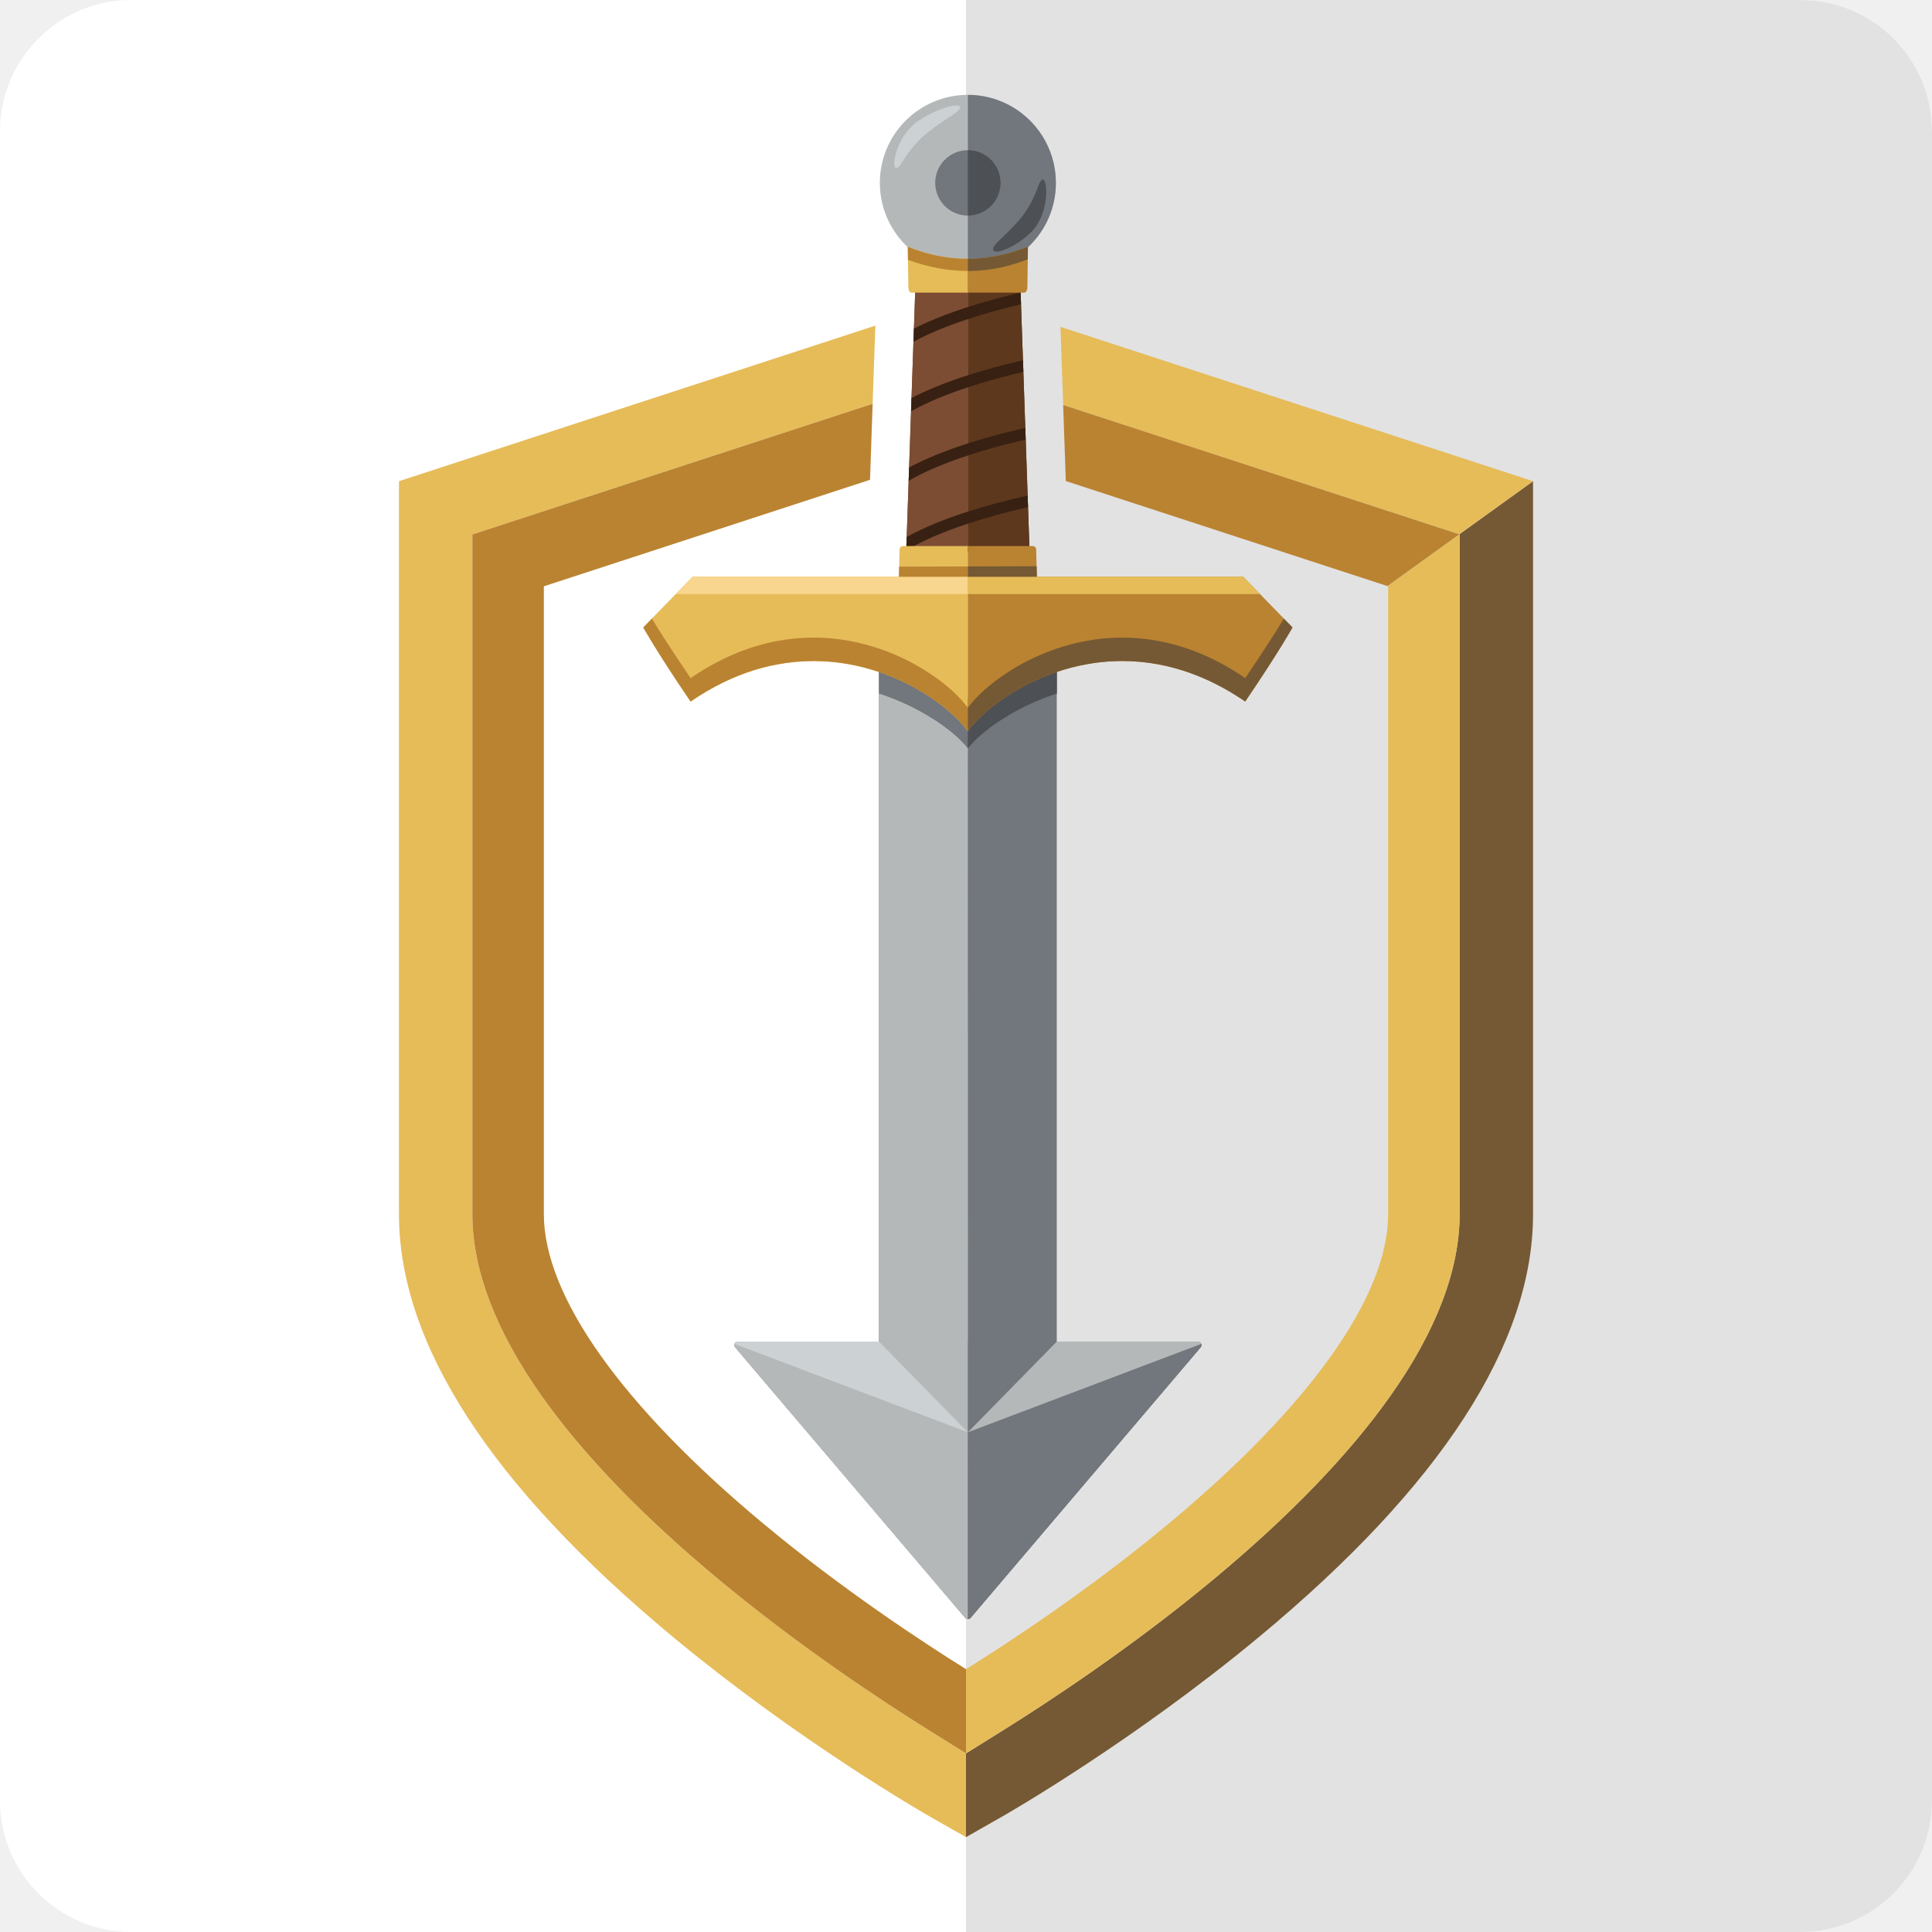
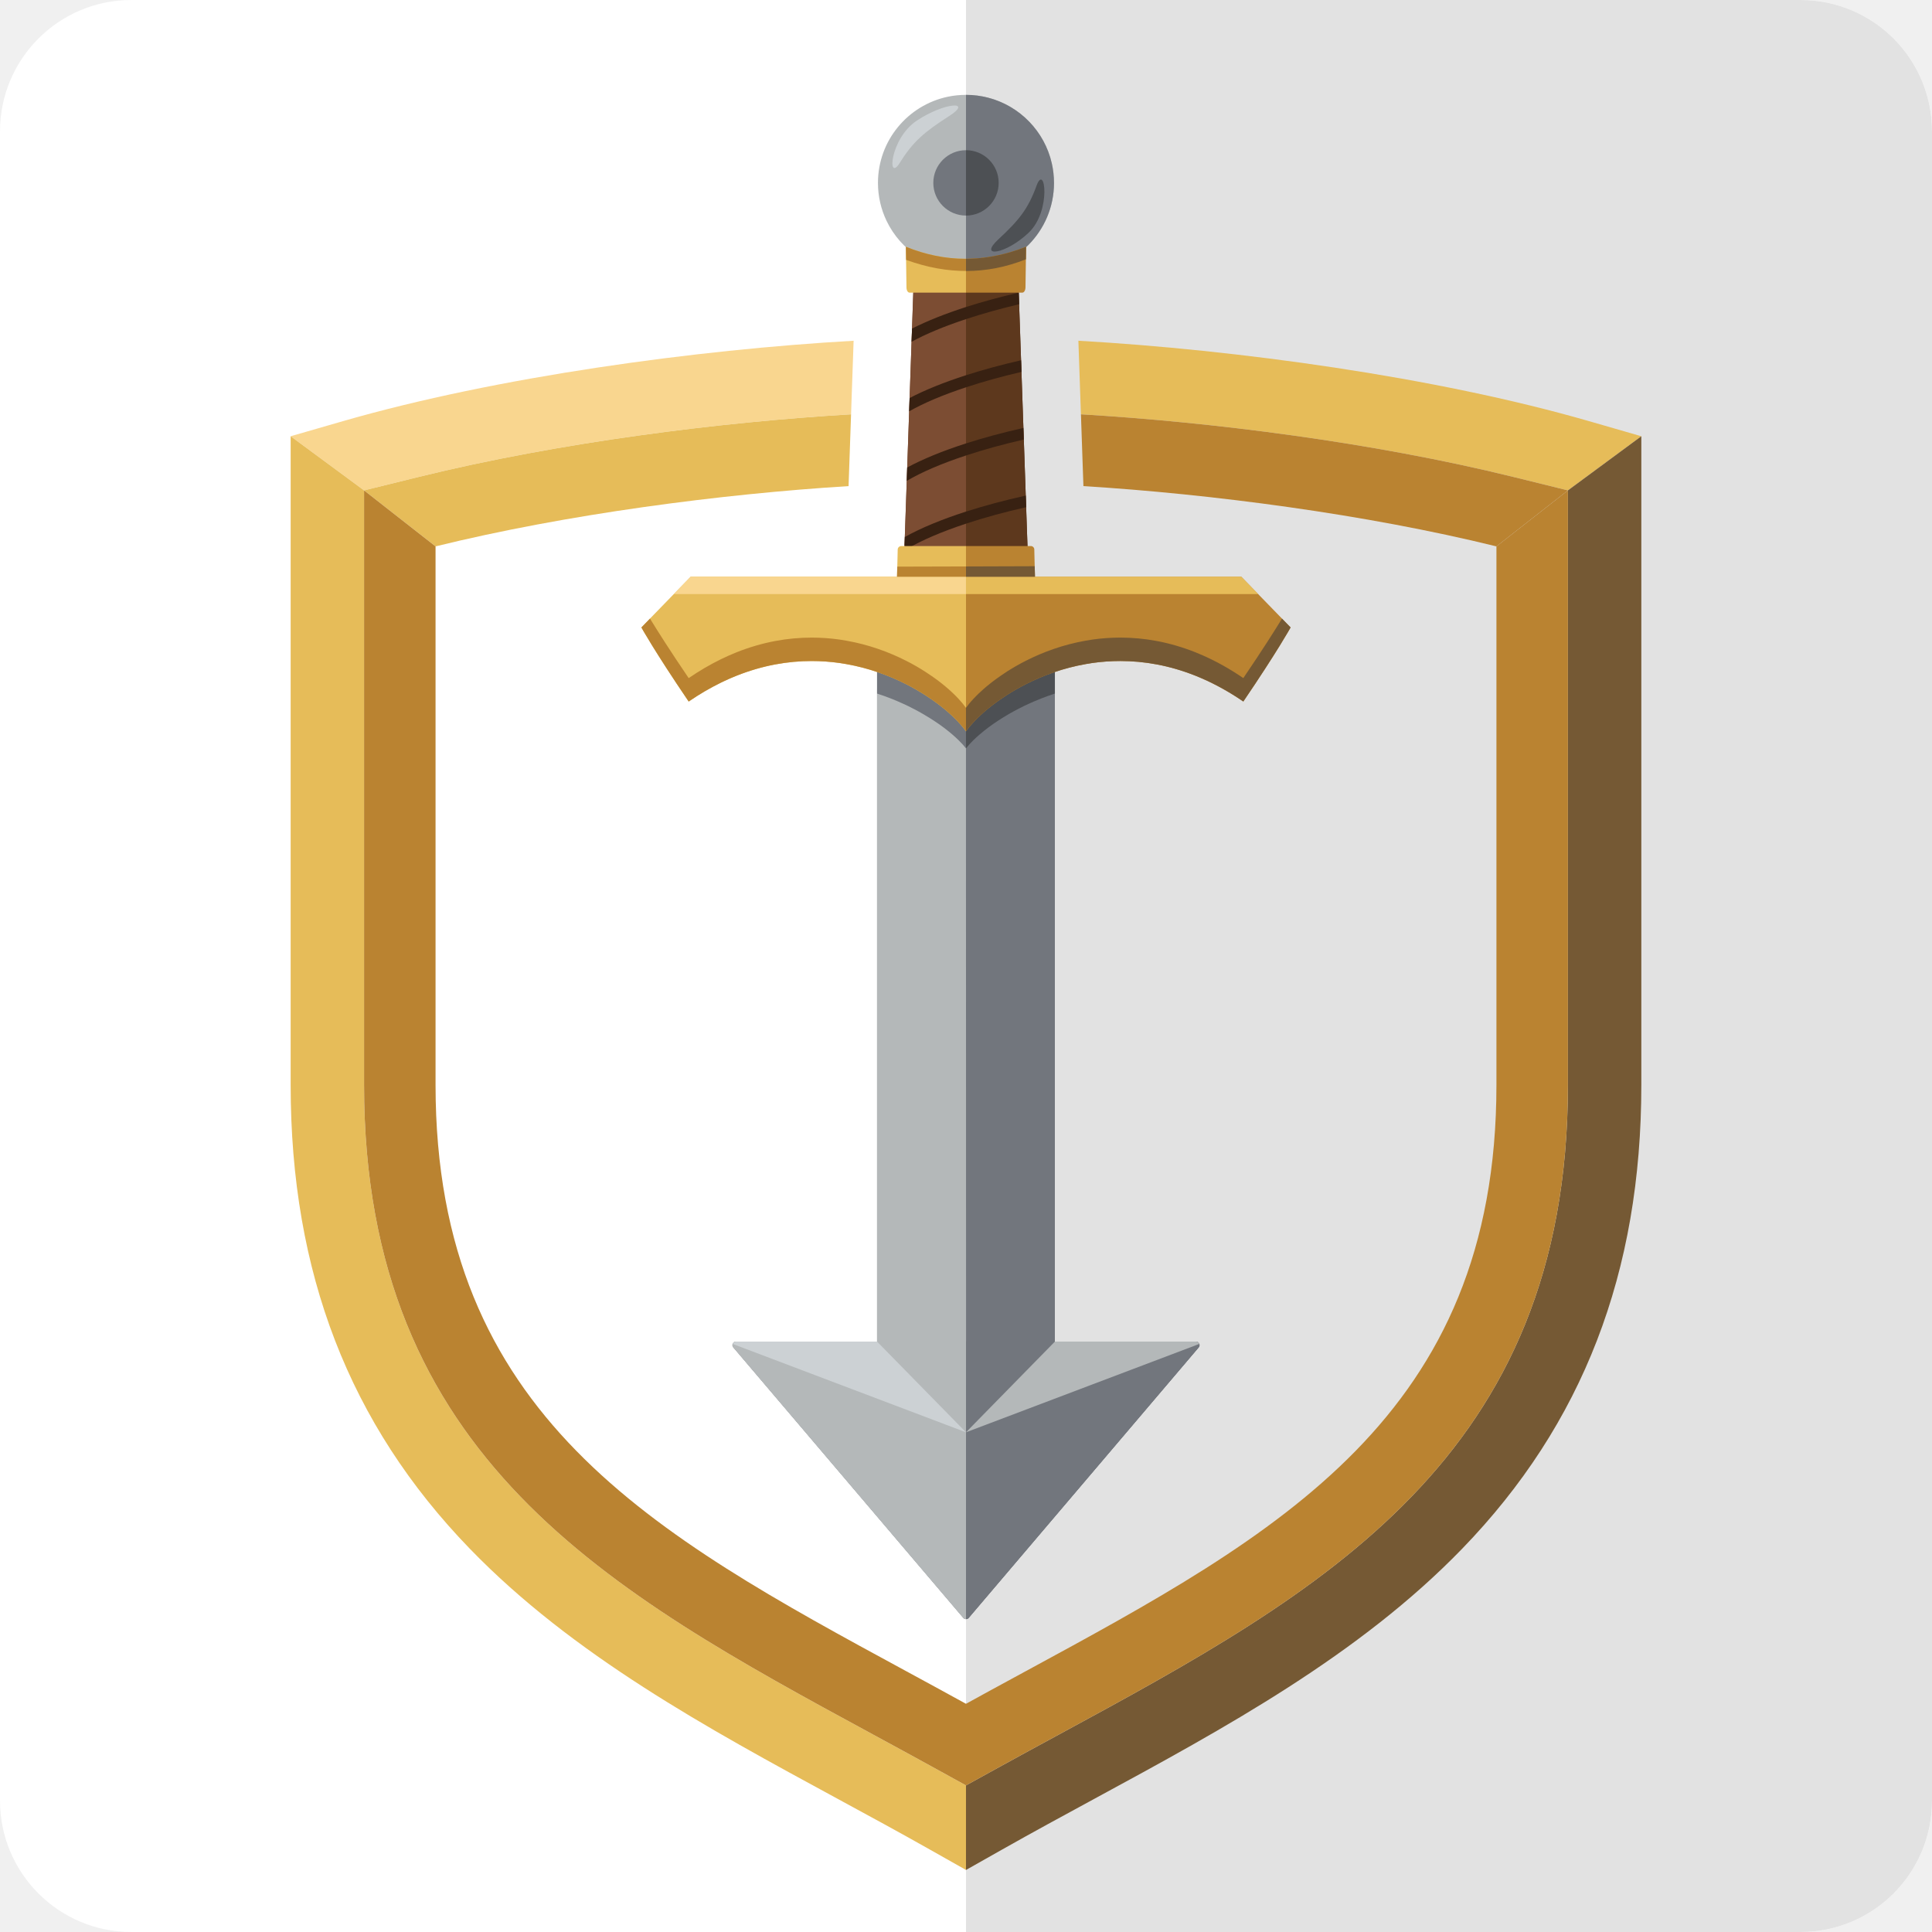
<svg xmlns="http://www.w3.org/2000/svg" id="Ebene_2" data-name="Ebene 2" viewBox="0 0 1000 1000">
  <defs>
    <style>
      .cls-1 {
        fill: #382112;
      }

      .cls-2 {
        fill: #b4b8b9;
      }

      .cls-3 {
        fill: #f9d68f;
      }

      .cls-4 {
        fill: #fff;
      }

      .cls-5 {
        fill: #e2e2e2;
      }

      .cls-6 {
        fill: #7c4d33;
      }

      .cls-7 {
        fill: #4d5054;
      }

      .cls-8 {
        fill: #72767d;
      }

      .cls-9 {
        fill: #ccd1d4;
      }

      .cls-10 {
        fill: #e6bc59;
      }

      .cls-11 {
        fill: #ba8331;
      }

      .cls-12 {
        fill: #5d381d;
      }

      .cls-13 {
        fill: #755934;
      }
    </style>
  </defs>
  <g id="hintergrund">
    <rect id="background" class="cls-4" width="1000" height="1000" rx="68" ry="68" />
    <path class="cls-5" d="M932,0h-432v1000h432c37.56,0,68-30.44,68-68V68c0-37.56-30.44-68-68-68Z" />
  </g>
-   <g id="v2">
+   <g id="v3">
    <g>
      <g>
-         <path class="cls-10" d="M480.43,895.35c-22.24-13.86-65.96-42.46-108.92-78.21-38.95-32.42-69.51-64.1-90.84-94.17-24-33.83-36.17-65.64-36.17-94.52v-351.83l25.52-8.33,181.66-59.31,1.4-40.44-246.58,80.52v379.39c0,67.08,47.62,140.63,141.55,218.6,65.78,54.6,130.67,91.74,133.4,93.29l18.55,10.56v-43.34l-19.57-12.21Z" />
-         <path class="cls-11" d="M395.18,788.7c-73.31-61.02-113.68-117.93-113.68-160.25v-324.98l168.82-55.13,1.36-39.36-181.66,59.31-25.52,8.33v351.83c0,28.88,12.17,60.69,36.17,94.52,21.33,30.07,51.89,61.75,90.84,94.17,42.96,35.75,86.68,64.35,108.92,78.21l19.57,12.21v-43.61c-23.02-14.35-64.2-41.44-104.82-75.25Z" />
+         <path class="cls-8" d="M620.44,697.4l-119.06,140.02c-.72.84-2.04.84-2.76,0l-119.06-140.02c-1.01-1.17-.17-2.98,1.37-2.98h73.04v-358.04c18.8,6.83,34.86,0,39.49,5.93l6.53,19.25,9.32-4.34c4.64-5.93,17.9-14.02,36.69-20.84v358.04h73.04c1.55,0,2.39,1.81,1.38,2.98Z" />
+         <polygon class="cls-2" points="499.99 361.56 499.27 359.43 499.99 359.78 499.99 361.56" />
+         <path class="cls-2" d="M500.08,838.04c-.53.02-1.08-.19-1.46-.63l-119.06-140.02c-1.01-1.17-.17-2.98,1.37-2.98h73.04v-337.79c4.76,1.55,9.25,3.31,13.44,5.24.93.43,1.86.86,2.77,1.3.8.4,1.61.8,2.4,1.22.08.04.18.08.26.13h.01c.86.45,1.73.9,2.57,1.37h.01c.84.46,1.67.92,2.47,1.4,1.21.7,2.39,1.42,3.53,2.13.76.47,1.49.96,2.21,1.43.72.47,1.43.96,2.12,1.43.34.25.67.49,1.02.72.66.47,1.31.96,1.94,1.43.63.47,1.24.95,1.83,1.42.44.35.86.7,1.29,1.05.41.34.83.69,1.23,1.04.53.46,1.05.91,1.54,1.37.5.45.97.89,1.42,1.34,1.57,1.54,2.9,2.99,3.95,4.34l.08,453.05Z" />
+         <path class="cls-8" d="M620.44,697.4l-119.06,140.02c-.37.43-.88.64-1.38.63l.05-143.63h119.01c1.55,0,2.39,1.81,1.38,2.98Z" />
+         <path class="cls-2" d="M379.24,695.62c-.21.57-.15,1.24.32,1.78l119.06,140.02c.37.41.85.63,1.37.63v-96.69l-120.75-45.73Z" />
+         <path class="cls-9" d="M380.93,694.42c-1.01,0-1.7.78-1.79,1.64.02-.15.05-.3.1-.44l120.75,45.73-46.02-46.94h-73.04Z" />
+         <path class="cls-8" d="M620.76,695.61c.21.57.14,1.26-.32,1.79l-119.07,140.01c-.37.41-.85.63-1.37.63v-96.69s120.77-45.74,120.77-45.74Z" />
+         <path class="cls-2" d="M619.05,694.42c1.01,0,1.73.74,1.82,1.6-.02-.15-.05-.27-.1-.41l-120.77,45.74,46.01-46.94h73.04Z" />
+       </g>
+       <path class="cls-8" d="M546.01,338.74v20.25c-4.76,1.55-9.24,3.33-13.43,5.24-.93.43-1.86.86-2.77,1.3-.82.4-1.62.8-2.41,1.22h-.01c-.08.04-.17.08-.25.13-.88.45-1.74.91-2.58,1.37-.69.38-1.37.76-2.04,1.14-.3.18-.59.35-.89.52-1.05.62-2.08,1.24-3.08,1.87-.76.47-1.5.95-2.22,1.43-.72.47-1.43.96-2.12,1.43-.34.24-.67.49-1.01.72-.67.47-1.33.96-1.95,1.43-.63.47-1.24.95-1.83,1.42-.88.7-1.72,1.4-2.52,2.09-.53.46-1.04.91-1.54,1.37-.5.45-.97.9-1.42,1.34-1.57,1.54-2.9,2.99-3.95,4.34-1.05-1.35-2.38-2.8-3.95-4.34-.45-.45-.92-.89-1.42-1.34-.49-.46-1.01-.91-1.54-1.37-.4-.35-.82-.7-1.23-1.04-.43-.35-.85-.7-1.29-1.05-.59-.47-1.21-.95-1.83-1.42-.63-.47-1.28-.96-1.94-1.43-.34-.24-.67-.47-1.02-.72-.69-.47-1.4-.96-2.12-1.43-.72-.47-1.46-.96-2.21-1.43-1.14-.71-2.32-1.43-3.53-2.13-.8-.47-1.63-.93-2.47-1.4h-.01c-.84-.47-1.7-.92-2.57-1.37h-.01c-.08-.05-.18-.09-.26-.13-.79-.41-1.6-.82-2.4-1.22-.91-.44-1.83-.88-2.77-1.3-4.19-1.93-8.69-3.69-13.44-5.24v-20.25c18.8,6.83,34.86,0,39.49,5.93l6.53,19.25,9.32-4.34c4.64-5.93,17.9-14.02,36.69-20.84Z" />
+       <path class="cls-7" d="M546.01,338.74v20.25c-4.76,1.55-9.24,3.33-13.43,5.24-.93.43-1.86.86-2.77,1.3-.82.4-1.62.8-2.41,1.22h-.01c-.08.04-.17.08-.25.13-.88.45-1.74.91-2.58,1.37-.69.38-1.37.76-2.04,1.14-.3.18-.59.35-.89.52-1.05.62-2.08,1.24-3.08,1.87-.76.47-1.5.95-2.22,1.43-.72.47-1.43.96-2.12,1.43-.34.24-.67.49-1.01.72-.67.47-1.33.96-1.95,1.43-.63.47-1.24.95-1.83,1.42-.88.7-1.72,1.4-2.52,2.09-.53.46-1.04.91-1.54,1.37-.5.45-.97.9-1.42,1.34-1.57,1.54-2.9,2.99-3.95,4.34v-23.44l9.32-4.34c4.64-5.93,17.9-14.02,36.69-20.84Z" />
+       <g>
+         <path class="cls-10" d="M505.12,372.51c-.47.47-.92.95-1.35,1.41-1.49,1.61-2.76,3.15-3.76,4.57v-79.98h-142.52l-25.51,26.25s6.78,12.29,24.48,38.34c1.4-.96,2.79-1.88,4.18-2.76,1.39-.87,2.77-1.72,4.16-2.54,1.39-.81,2.77-1.59,4.15-2.32,1.38-.74,2.76-1.44,4.12-2.11,1.37-.67,2.73-1.31,4.1-1.91,1.37-.6,2.72-1.18,4.08-1.71,13.53-5.39,26.61-7.6,38.84-7.6,4.97,0,9.82.36,14.48,1.02,1.17.18,2.33.36,3.48.56,11.48,2.02,21.88,5.81,30.84,10.35.89.45,1.77.91,2.64,1.38.77.42,1.54.85,2.29,1.29.08.04.17.09.25.14h.01c.82.48,1.65.95,2.45,1.45h.01c.8.49,1.59.98,2.36,1.47,1.15.74,2.28,1.5,3.37,2.25.72.5,1.42,1.01,2.11,1.51.69.5,1.37,1.01,2.02,1.51.33.26.64.51.97.76.63.5,1.25,1.01,1.85,1.51.6.5,1.19,1,1.75,1.5.42.37.82.74,1.23,1.11.4.36.79.72,1.17,1.1.51.49,1.01.96,1.47,1.45.47.48.93.94,1.36,1.41,1.5,1.63,2.77,3.16,3.77,4.59,1.01-1.42,2.27-2.96,3.77-4.59.43-.46.88-.94,1.36-1.41.27-.28.56-.56.84-.83-.28.28-.57.56-.85.84Z" />
+         <path class="cls-11" d="M668.02,324.76s-6.78,12.29-24.48,38.34c-7.17-4.91-14.29-8.84-21.29-11.89-1.17-.52-2.33-1.01-3.5-1.47-13.54-5.38-26.6-7.6-38.84-7.6-4.98,0-9.82.36-14.5,1.02-1.16.18-2.33.37-3.47.57-11.48,2.02-21.89,5.81-30.85,10.35-.89.45-1.77.91-2.64,1.37-.78.43-1.55.85-2.31,1.29h-.01c-.07.04-.15.08-.24.13-.83.47-1.66.97-2.46,1.46-.65.4-1.31.79-1.94,1.2-.28.19-.57.38-.85.56-1.01.65-1.99,1.31-2.93,1.98-.72.5-1.43.99-2.12,1.5-.7.51-1.37,1.02-2.02,1.51-.33.25-.65.52-.97.77-.64.5-1.25,1.01-1.86,1.5-.6.51-1.18,1.01-1.75,1.5-.84.75-1.63,1.48-2.4,2.21-.51.49-.99.97-1.48,1.46-.47.47-.92.95-1.35,1.41-1.49,1.61-2.76,3.15-3.76,4.57v-79.98s142.49,0,142.49,0l25.52,26.25Z" />
+         <path class="cls-11" d="M499.99,366.39s0-.01.01-.01v12.12s-.01.01-.01.02c-1.01-1.43-2.27-2.97-3.77-4.59-.43-.47-.88-.93-1.35-1.41-.47-.49-.97-.97-1.48-1.46-.38-.37-.77-.73-1.17-1.1-.4-.37-.82-.73-1.23-1.11-.57-.5-1.15-.99-1.75-1.5-.59-.5-1.22-1.01-1.85-1.5-.33-.25-.65-.51-.98-.77-.65-.5-1.33-1.01-2.01-1.51-.7-.5-1.4-1.01-2.12-1.5-1.09-.76-2.21-1.51-3.37-2.26-.76-.5-1.55-.98-2.35-1.47h-.01c-.8-.5-1.62-.98-2.45-1.46h-.01c-.08-.05-.17-.09-.25-.13-.76-.44-1.53-.86-2.3-1.29-.86-.46-1.75-.92-2.64-1.37-8.96-4.54-19.37-8.33-30.85-10.35-1.15-.2-2.31-.39-3.48-.57-4.66-.66-9.51-1.02-14.48-1.02-12.24,0-25.3,2.21-38.84,7.6-1.36.53-2.71,1.11-4.08,1.72-1.36.59-2.73,1.23-4.09,1.91-1.37.67-2.75,1.38-4.13,2.12-1.37.73-2.76,1.51-4.14,2.32-1.4.82-2.77,1.67-4.17,2.54-1.38.89-2.78,1.8-4.18,2.76-17.7-26.04-24.48-38.34-24.48-38.34l4.46-4.59c3.81,6.24,10.25,16.42,20.02,30.8,1.4-.96,2.79-1.87,4.18-2.76,1.4-.88,2.77-1.73,4.17-2.54,1.38-.8,2.77-1.59,4.14-2.32,1.38-.73,2.76-1.43,4.13-2.12,1.36-.67,2.73-1.3,4.09-1.91,1.37-.6,2.72-1.17,4.08-1.72,13.54-5.38,26.6-7.6,38.84-7.6,4.97,0,9.82.36,14.48,1.02,1.17.18,2.33.37,3.48.57,11.48,2.02,21.89,5.81,30.85,10.35.89.45,1.77.91,2.64,1.37.77.43,1.54.85,2.3,1.29.08.04.17.08.25.13h.01c.83.47,1.64.96,2.45,1.46h.01c.8.49,1.6.97,2.35,1.48,1.16.73,2.28,1.49,3.37,2.25.72.5,1.42,1.01,2.12,1.5.69.51,1.36,1.02,2.01,1.51.33.26.65.52.98.77.63.5,1.25,1.01,1.85,1.51.6.5,1.18.99,1.75,1.49.41.38.83.75,1.23,1.11.4.37.79.73,1.17,1.1.51.49,1.01.97,1.48,1.46.47.47.92.93,1.35,1.41,1.5,1.63,2.77,3.16,3.77,4.59Z" />
+         <path class="cls-13" d="M668.02,324.76s-6.78,12.29-24.48,38.34c-7.17-4.91-14.29-8.84-21.29-11.89-1.17-.52-2.33-1.01-3.5-1.47-13.54-5.38-26.6-7.6-38.84-7.6-4.98,0-9.82.36-14.5,1.02-1.16.18-2.33.37-3.47.57-11.48,2.02-21.89,5.81-30.85,10.35-.89.45-1.77.91-2.64,1.37-.78.43-1.55.85-2.31,1.29h-.01c-.07.04-.15.08-.24.13-.83.47-1.66.97-2.46,1.46-.65.4-1.31.79-1.94,1.2-.28.19-.57.38-.85.56-1.01.65-1.99,1.31-2.93,1.98-.72.5-1.43.99-2.12,1.5-.7.51-1.37,1.02-2.02,1.51-.33.25-.65.52-.97.77-.64.5-1.25,1.01-1.86,1.5-.6.51-1.18,1.01-1.75,1.5-.84.75-1.63,1.48-2.4,2.21-.51.49-.99.97-1.48,1.46-.47.47-.92.95-1.35,1.41-.38.4-.73.8-1.08,1.2-1.03,1.17-1.93,2.31-2.69,3.37v-12.13c.51-.72,1.09-1.48,1.74-2.26.3-.37.62-.73.95-1.1.07-.09.15-.19.25-.28.26-.31.54-.62.83-.92.43-.46.88-.93,1.35-1.41.49-.49.97-.97,1.48-1.46.77-.73,1.56-1.47,2.4-2.21.57-.5,1.15-.99,1.75-1.5.6-.5,1.22-1.01,1.86-1.5.32-.25.64-.52.97-.77.65-.5,1.33-1.01,2.02-1.51.69-.51,1.4-1.01,2.12-1.5.95-.66,1.93-1.33,2.93-1.98.28-.18.57-.37.85-.56.63-.4,1.29-.79,1.94-1.2.8-.49,1.63-.98,2.46-1.46.08-.05.17-.09.24-.13h.01c.76-.44,1.53-.86,2.31-1.29.86-.46,1.75-.92,2.64-1.37,8.96-4.54,19.37-8.33,30.85-10.35,1.14-.2,2.31-.39,3.47-.57,4.67-.66,9.51-1.02,14.5-1.02,12.24,0,25.3,2.21,38.84,7.6,1.17.46,2.33.95,3.5,1.47,6.99,3.05,14.12,6.98,21.29,11.89,9.76-14.37,16.21-24.55,20.02-30.79l4.46,4.58Z" />
+         <polygon class="cls-3" points="499.99 298.51 499.99 307.5 348.75 307.5 357.49 298.51 499.99 298.51" />
+         <polygon class="cls-10" points="651.24 307.5 499.99 307.5 499.99 298.51 642.5 298.51 651.24 307.5" />
      </g>
      <g>
-         <path class="cls-13" d="M755.32,276.56l.18.06v351.83c0,28.88-12.17,60.69-36.17,94.52-21.33,30.07-51.89,61.75-90.84,94.17-42.96,35.75-86.68,64.35-108.92,78.21l-19.57,12.21v43.34l18.55-10.56c2.73-1.55,67.62-38.69,133.4-93.29,93.93-77.97,141.55-151.52,141.55-218.6V249.06l-38.18,27.5Z" />
-         <path class="cls-10" d="M755.32,276.56l-37.2,26.79.38.12v324.98c0,42.32-40.37,99.23-113.68,160.25-40.62,33.81-81.8,60.91-104.82,75.25v43.61l19.57-12.21c22.24-13.86,65.96-42.46,108.92-78.21,38.95-32.42,69.51-64.1,90.84-94.17,24-33.83,36.17-65.64,36.17-94.52v-351.83l-.18-.06Z" />
+         <polygon class="cls-12" points="500 286.09 531.95 286.09 526.9 140.28 526.8 140.28 500 140.28 500 286.09" />
+         <polygon class="cls-6" points="473.19 140.28 473.09 140.28 468.05 286.09 500 286.09 500 140.28 473.19 140.28" />
+         <polygon class="cls-12" points="531.94 286.09 499.99 286.09 499.99 140.27 526.9 140.27 527.02 143.61 527.29 151.45 527.49 157.48 528.5 186.47 528.71 192.49 529.71 221.49 529.92 227.5 530.93 256.52 531.13 262.53 531.94 286.09" />
+         <polygon class="cls-6" points="499.99 140.27 499.99 286.09 468.05 286.09 468.18 282.24 468.33 277.96 469.34 248.88 469.57 241.97 470.58 212.9 470.81 206.01 471.83 176.91 472.07 170.07 472.98 143.61 473.1 140.27 499.99 140.27" />
+         <path class="cls-1" d="M468.18,282.24l1.17,1.96c7.62-4.53,18.19-9.04,30.65-13.15,9.43-3.12,19.95-6.01,31.13-8.53l-.2-6.01c-11.13,2.47-21.55,5.28-30.93,8.29-12.63,4.06-23.41,8.52-31.66,13.15l-.15,4.28Z" />
+         <path class="cls-1" d="M528.71,192.49c-10.28,2.39-19.97,5.09-28.72,7.98-11.81,3.89-21.9,8.14-29.42,12.44l.24-6.89c7.89-4.14,17.78-8.13,29.18-11.8,8.7-2.8,18.28-5.41,28.51-7.75l.21,6.02Z" />
+         <path class="cls-1" d="M529.92,227.5c-10.72,2.46-20.84,5.25-29.93,8.26-12.46,4.11-23.03,8.61-30.65,13.15v-.02s.22-6.91.22-6.91c8.08-4.38,18.42-8.6,30.42-12.47,9.04-2.9,19.03-5.6,29.71-8.01l.21,6.01Z" />
+         <path class="cls-1" d="M527.49,157.48c-9.82,2.32-19.1,4.92-27.5,7.7-11.16,3.68-20.79,7.67-28.16,11.73l.24-6.84c7.68-3.9,17.12-7.68,27.93-11.16,8.35-2.69,17.52-5.18,27.3-7.45l.2,6.02Z" />
      </g>
      <g>
-         <path class="cls-10" d="M548.89,169.18l1.4,40.44,179.69,58.67,25.34,8.27,38.18-27.5-244.61-79.88Z" />
-         <path class="cls-11" d="M729.98,268.29l-179.69-58.67,1.37,39.37,166.46,54.36,37.2-26.79-25.34-8.27Z" />
+         <path class="cls-10" d="M466.5,282.63h33.5v15.88h-35.7l.27-10.64.08-3.43c.02-.95.75-1.72,1.67-1.8.06-.01.12-.01.18-.01Z" />
+         <path class="cls-11" d="M535.43,287.87l-.08-3.49c-.02-.97-.82-1.75-1.79-1.75h-33.57v15.88h35.71l-.27-10.64Z" />
+         <polygon class="cls-11" points="499.99 293.19 499.99 298.51 464.29 298.51 464.42 293.29 499.99 293.19" />
+         <polygon class="cls-13" points="535.71 298.51 499.99 298.51 499.99 293.19 535.56 293.07 535.71 298.51" />
+       </g>
+       <g>
+         <path class="cls-2" d="M545.55,94.66c0,25.16-20.39,45.56-45.56,45.56-18.13,0-33.78-10.59-41.12-25.93-2.84-5.94-4.44-12.6-4.44-19.63,0-21.93,15.5-40.24,36.14-44.59,3.04-.64,6.19-.97,9.42-.97,3.95,0,7.8.51,11.45,1.46,16.42,4.25,29.24,17.43,32.98,34.04.73,3.23,1.12,6.6,1.12,10.06Z" />
+         <path class="cls-8" d="M545.55,94.66c0,25.16-20.39,45.56-45.56,45.56V49.1c3.95,0,7.8.51,11.45,1.46,16.42,4.25,29.24,17.43,32.98,34.04.73,3.23,1.12,6.6,1.12,10.06Z" />
+         <circle class="cls-8" cx="500" cy="94.66" r="16.92" />
+         <path class="cls-7" d="M516.91,94.66c0,9.35-7.57,16.92-16.92,16.92v-33.84c9.35,0,16.92,7.57,16.92,16.92Z" />
+         <path class="cls-9" d="M465.83,84.14c-6.75,10.88-5.4-12.37,8.79-21.76,14.19-9.4,29.31-10.42,16.59-2.26-12.71,8.16-18.63,13.14-25.38,24.02Z" />
+         <path class="cls-7" d="M536.5,96.14c4.38-12.05,7.83,12.93-4.01,24.25-11.84,11.32-26.41,13.37-15.75,3.5,10.66-9.88,15.39-15.7,19.76-27.74Z" />
+       </g>
+       <g>
+         <path class="cls-11" d="M531.1,127.73l-.31,21.02c-.01,1.5-.73,2.71-1.6,2.71h-29.2v-17.49c.57-.01,1.12-.01,1.69-.02,9.86-.19,19.65-2.26,29.37-6.19.01-.01.04-.01.05-.02Z" />
+         <path class="cls-10" d="M499.99,151.45v-17.49c.07,0,.14,0,.21,0-10.37,0-20.81-2.07-31.32-6.23l.31,21.11c.02,1.45.71,2.62,1.55,2.62h58.44s0,0,0,0h-29.2Z" />
+         <path class="cls-11" d="M530.96,134.22l.09-6.5c-20.92,8.27-41.64,8.36-62.16,0l.1,6.79c21.46,7.82,42.1,7.63,61.97-.29Z" />
+         <path class="cls-13" d="M531.06,127.73v.02l-.09,6.47c-10.13,4.03-20.45,6.06-30.97,6.05v-6.31c.57-.01,1.12-.01,1.69-.02,9.74-.25,19.52-2.33,29.37-6.21Z" />
      </g>
    </g>
    <g>
-       <path class="cls-8" d="M621.42,697.4l-119.06,140.02c-.72.84-2.04.84-2.76,0l-119.06-140.02c-1.01-1.17-.17-2.98,1.37-2.98h73.04v-358.04c18.8,6.83,34.86,0,39.49,5.93l6.53,19.25,9.32-4.34c4.64-5.93,17.9-14.02,36.69-20.84v358.04h73.04c1.55,0,2.39,1.81,1.38,2.98Z" />
-       <polygon class="cls-2" points="500.97 361.56 500.25 359.43 500.97 359.78 500.97 361.56" />
-       <path class="cls-2" d="M501.06,838.04c-.53.02-1.08-.19-1.46-.63l-119.06-140.02c-1.01-1.17-.17-2.98,1.37-2.98h73.04v-337.79c4.76,1.55,9.25,3.31,13.44,5.24.93.43,1.86.86,2.77,1.3.8.4,1.61.8,2.4,1.22.08.04.18.08.26.13h.01c.86.45,1.73.9,2.57,1.37h.01c.84.46,1.67.92,2.47,1.4,1.21.7,2.39,1.42,3.53,2.13.76.47,1.49.96,2.21,1.43.72.47,1.43.96,2.12,1.43.34.25.67.49,1.02.72.66.47,1.31.96,1.94,1.43.63.47,1.24.95,1.83,1.42.44.35.86.7,1.29,1.05.41.34.83.69,1.23,1.04.53.46,1.05.91,1.54,1.37.5.45.97.89,1.42,1.34,1.57,1.54,2.9,2.99,3.95,4.34l.08,453.05Z" />
-       <path class="cls-8" d="M621.42,697.4l-119.06,140.02c-.37.43-.88.64-1.38.63l.05-143.63h119.01c1.55,0,2.39,1.81,1.38,2.98Z" />
-       <path class="cls-2" d="M380.22,695.62c-.21.57-.15,1.24.32,1.78l119.06,140.02c.37.41.85.63,1.37.63v-96.69l-120.75-45.73Z" />
-       <path class="cls-9" d="M381.91,694.42c-1.01,0-1.7.78-1.79,1.64.02-.15.05-.3.1-.44l120.75,45.73-46.02-46.94h-73.04Z" />
-       <path class="cls-8" d="M621.74,695.61c.21.57.14,1.26-.32,1.79l-119.07,140.01c-.37.41-.85.63-1.37.63v-96.69s120.77-45.74,120.77-45.74Z" />
-       <path class="cls-2" d="M620.02,694.42c1.01,0,1.73.74,1.82,1.6-.02-.15-.05-.27-.1-.41l-120.77,45.74,46.01-46.94h73.04Z" />
-     </g>
-     <path class="cls-8" d="M546.99,338.74v20.25c-4.76,1.55-9.24,3.33-13.43,5.24-.93.43-1.86.86-2.77,1.3-.82.4-1.62.8-2.41,1.22h-.01c-.08.04-.17.08-.25.13-.88.45-1.74.91-2.58,1.37-.69.38-1.37.76-2.04,1.14-.3.18-.59.35-.89.52-1.05.62-2.08,1.24-3.08,1.87-.76.47-1.5.95-2.22,1.43-.72.47-1.43.96-2.12,1.43-.34.24-.67.49-1.01.72-.67.47-1.33.96-1.95,1.43-.63.47-1.24.95-1.83,1.42-.88.7-1.72,1.4-2.52,2.09-.53.46-1.04.91-1.54,1.37-.5.45-.97.9-1.42,1.34-1.57,1.54-2.9,2.99-3.95,4.34-1.05-1.35-2.38-2.8-3.95-4.34-.45-.45-.92-.89-1.42-1.34-.49-.46-1.01-.91-1.54-1.37-.4-.35-.82-.7-1.23-1.04-.43-.35-.85-.7-1.29-1.05-.59-.47-1.21-.95-1.83-1.42-.63-.47-1.28-.96-1.94-1.43-.34-.24-.67-.47-1.02-.72-.69-.47-1.4-.96-2.12-1.43-.72-.47-1.46-.96-2.21-1.43-1.14-.71-2.32-1.43-3.53-2.13-.8-.47-1.63-.93-2.47-1.4h-.01c-.84-.47-1.7-.92-2.57-1.37h-.01c-.08-.05-.18-.09-.26-.13-.79-.41-1.6-.82-2.4-1.22-.91-.44-1.83-.88-2.77-1.3-4.19-1.93-8.69-3.69-13.44-5.24v-20.25c18.8,6.83,34.86,0,39.49,5.93l6.53,19.25,9.32-4.34c4.64-5.93,17.9-14.02,36.69-20.84Z" />
-     <path class="cls-7" d="M546.99,338.74v20.25c-4.76,1.55-9.24,3.33-13.43,5.24-.93.43-1.86.86-2.77,1.3-.82.4-1.62.8-2.41,1.22h-.01c-.08.04-.17.08-.25.13-.88.45-1.74.91-2.58,1.37-.69.38-1.37.76-2.04,1.14-.3.18-.59.35-.89.52-1.05.62-2.08,1.24-3.08,1.87-.76.47-1.5.95-2.22,1.43-.72.47-1.43.96-2.12,1.43-.34.24-.67.49-1.01.72-.67.47-1.33.96-1.95,1.43-.63.47-1.24.95-1.83,1.42-.88.7-1.72,1.4-2.52,2.09-.53.46-1.04.91-1.54,1.37-.5.45-.97.9-1.42,1.34-1.57,1.54-2.9,2.99-3.95,4.34v-23.44l9.32-4.34c4.64-5.93,17.9-14.02,36.69-20.84Z" />
-     <g>
-       <path class="cls-10" d="M506.1,372.51c-.47.47-.92.95-1.35,1.41-1.49,1.61-2.76,3.15-3.76,4.57v-79.98h-142.52l-25.51,26.25s6.78,12.29,24.48,38.34c1.4-.96,2.79-1.88,4.18-2.76,1.39-.87,2.77-1.72,4.16-2.54,1.39-.81,2.77-1.59,4.15-2.32,1.38-.74,2.76-1.44,4.12-2.11,1.37-.67,2.73-1.31,4.1-1.91,1.37-.6,2.72-1.18,4.08-1.71,13.53-5.39,26.61-7.6,38.84-7.6,4.97,0,9.82.36,14.48,1.02,1.17.18,2.33.36,3.48.56,11.48,2.02,21.88,5.81,30.84,10.35.89.45,1.77.91,2.64,1.38.77.42,1.54.85,2.29,1.29.08.04.17.09.25.14h.01c.82.48,1.65.95,2.45,1.45h.01c.8.49,1.59.98,2.36,1.47,1.15.74,2.28,1.5,3.37,2.25.72.5,1.42,1.01,2.11,1.51.69.5,1.37,1.01,2.02,1.51.33.26.64.51.97.76.63.5,1.25,1.01,1.85,1.51.6.5,1.19,1,1.75,1.5.42.37.82.74,1.23,1.11.4.36.79.72,1.17,1.1.51.49,1.01.96,1.47,1.45.47.48.93.94,1.36,1.41,1.5,1.63,2.77,3.16,3.77,4.59,1.01-1.42,2.27-2.96,3.77-4.59.43-.46.88-.94,1.36-1.41.27-.28.56-.56.84-.83-.28.28-.57.56-.85.84Z" />
-       <path class="cls-11" d="M669,324.76s-6.78,12.29-24.48,38.34c-7.17-4.91-14.29-8.84-21.29-11.89-1.17-.52-2.33-1.01-3.5-1.47-13.54-5.38-26.6-7.6-38.84-7.6-4.98,0-9.82.36-14.5,1.02-1.16.18-2.33.37-3.47.57-11.48,2.02-21.89,5.81-30.85,10.35-.89.45-1.77.91-2.64,1.37-.78.43-1.55.85-2.31,1.29h-.01c-.07.04-.15.08-.24.13-.83.47-1.66.97-2.46,1.46-.65.4-1.31.79-1.94,1.2-.28.19-.57.38-.85.56-1.01.65-1.99,1.31-2.93,1.98-.72.5-1.43.99-2.12,1.5-.7.51-1.37,1.02-2.02,1.51-.33.25-.65.52-.97.77-.64.5-1.25,1.01-1.86,1.5-.6.51-1.18,1.01-1.75,1.5-.84.75-1.63,1.48-2.4,2.21-.51.49-.99.97-1.48,1.46-.47.47-.92.95-1.35,1.41-1.49,1.61-2.76,3.15-3.76,4.57v-79.98s142.49,0,142.49,0l25.52,26.25Z" />
-       <path class="cls-11" d="M500.97,366.39s0-.01.01-.01v12.12s-.01.01-.01.02c-1.01-1.43-2.27-2.97-3.77-4.59-.43-.47-.88-.93-1.35-1.41-.47-.49-.97-.97-1.48-1.46-.38-.37-.77-.73-1.17-1.1-.4-.37-.82-.73-1.23-1.11-.57-.5-1.15-.99-1.75-1.5-.59-.5-1.22-1.01-1.85-1.5-.33-.25-.65-.51-.98-.77-.65-.5-1.33-1.01-2.01-1.51-.7-.5-1.4-1.01-2.12-1.5-1.09-.76-2.21-1.51-3.37-2.26-.76-.5-1.55-.98-2.35-1.47h-.01c-.8-.5-1.62-.98-2.45-1.46h-.01c-.08-.05-.17-.09-.25-.13-.76-.44-1.53-.86-2.3-1.29-.86-.46-1.75-.92-2.64-1.37-8.96-4.54-19.37-8.33-30.85-10.35-1.15-.2-2.31-.39-3.48-.57-4.66-.66-9.51-1.02-14.48-1.02-12.24,0-25.3,2.21-38.84,7.6-1.36.53-2.71,1.11-4.08,1.72-1.36.59-2.73,1.23-4.09,1.91-1.37.67-2.75,1.38-4.13,2.12-1.37.73-2.76,1.51-4.14,2.32-1.4.82-2.77,1.67-4.17,2.54-1.38.89-2.78,1.8-4.18,2.76-17.7-26.04-24.48-38.34-24.48-38.34l4.46-4.59c3.81,6.24,10.25,16.42,20.02,30.8,1.4-.96,2.79-1.87,4.18-2.76,1.4-.88,2.77-1.73,4.17-2.54,1.38-.8,2.77-1.59,4.14-2.32,1.38-.73,2.76-1.43,4.13-2.12,1.36-.67,2.73-1.3,4.09-1.91,1.37-.6,2.72-1.17,4.08-1.72,13.54-5.38,26.6-7.6,38.84-7.6,4.97,0,9.82.36,14.48,1.02,1.17.18,2.33.37,3.48.57,11.48,2.02,21.89,5.81,30.85,10.35.89.45,1.77.91,2.64,1.37.77.43,1.54.85,2.3,1.29.08.04.17.08.25.13h.01c.83.47,1.64.96,2.45,1.46h.01c.8.49,1.6.97,2.35,1.48,1.16.73,2.28,1.49,3.37,2.25.72.5,1.42,1.01,2.12,1.5.69.51,1.36,1.02,2.01,1.51.33.26.65.52.98.77.63.5,1.25,1.01,1.85,1.51.6.5,1.18.99,1.75,1.49.41.38.83.75,1.23,1.11.4.37.79.73,1.17,1.1.51.49,1.01.97,1.48,1.46.47.47.92.93,1.35,1.41,1.5,1.63,2.77,3.16,3.77,4.59Z" />
-       <path class="cls-13" d="M669,324.76s-6.78,12.29-24.48,38.34c-7.17-4.91-14.29-8.84-21.29-11.89-1.17-.52-2.33-1.01-3.5-1.47-13.54-5.38-26.6-7.6-38.84-7.6-4.98,0-9.82.36-14.5,1.02-1.16.18-2.33.37-3.47.57-11.48,2.02-21.89,5.81-30.85,10.35-.89.45-1.77.91-2.64,1.37-.78.43-1.55.85-2.31,1.29h-.01c-.07.04-.15.08-.24.13-.83.47-1.66.97-2.46,1.46-.65.4-1.31.79-1.94,1.2-.28.19-.57.38-.85.56-1.01.65-1.99,1.31-2.93,1.98-.72.5-1.43.99-2.12,1.5-.7.51-1.37,1.02-2.02,1.51-.33.25-.65.52-.97.77-.64.5-1.25,1.01-1.86,1.5-.6.51-1.18,1.01-1.75,1.5-.84.75-1.63,1.48-2.4,2.21-.51.49-.99.97-1.48,1.46-.47.47-.92.95-1.35,1.41-.38.4-.73.8-1.08,1.2-1.03,1.17-1.93,2.31-2.69,3.37v-12.13c.51-.72,1.09-1.48,1.74-2.26.3-.37.62-.73.95-1.1.07-.09.15-.19.25-.28.26-.31.54-.62.83-.92.43-.46.88-.93,1.35-1.41.49-.49.97-.97,1.48-1.46.77-.73,1.56-1.47,2.4-2.21.57-.5,1.15-.99,1.75-1.5.6-.5,1.22-1.01,1.86-1.5.32-.25.64-.52.97-.77.65-.5,1.33-1.01,2.02-1.51.69-.51,1.4-1.01,2.12-1.5.95-.66,1.93-1.33,2.93-1.98.28-.18.57-.37.85-.56.63-.4,1.29-.79,1.94-1.2.8-.49,1.63-.98,2.46-1.46.08-.05.17-.09.24-.13h.01c.76-.44,1.53-.86,2.31-1.29.86-.46,1.75-.92,2.64-1.37,8.96-4.54,19.37-8.33,30.85-10.35,1.14-.2,2.31-.39,3.47-.57,4.67-.66,9.51-1.02,14.5-1.02,12.24,0,25.3,2.21,38.84,7.6,1.17.46,2.33.95,3.5,1.47,6.99,3.05,14.12,6.98,21.29,11.89,9.76-14.37,16.21-24.55,20.02-30.79l4.46,4.58Z" />
-       <polygon class="cls-3" points="500.97 298.51 500.97 307.5 349.72 307.5 358.47 298.51 500.97 298.51" />
-       <polygon class="cls-10" points="652.22 307.5 500.97 307.5 500.97 298.51 643.48 298.51 652.22 307.5" />
-     </g>
-     <g>
-       <polygon class="cls-12" points="500.98 286.09 532.93 286.09 527.88 140.28 527.78 140.28 500.98 140.28 500.98 286.09" />
-       <polygon class="cls-6" points="474.17 140.28 474.07 140.28 469.03 286.09 500.98 286.09 500.98 140.28 474.17 140.28" />
-       <polygon class="cls-12" points="532.92 286.09 500.97 286.09 500.97 140.27 527.88 140.27 528 143.61 528.27 151.45 528.47 157.48 529.48 186.47 529.69 192.49 530.69 221.49 530.9 227.5 531.9 256.52 532.11 262.53 532.92 286.09" />
-       <polygon class="cls-6" points="500.97 140.27 500.97 286.09 469.02 286.09 469.15 282.24 469.31 277.96 470.31 248.88 470.55 241.97 471.56 212.9 471.79 206.01 472.81 176.91 473.05 170.07 473.96 143.61 474.08 140.27 500.97 140.27" />
-       <path class="cls-1" d="M469.15,282.24l1.17,1.96c7.62-4.53,18.19-9.04,30.65-13.15,9.43-3.12,19.95-6.01,31.13-8.53l-.2-6.01c-11.13,2.47-21.55,5.28-30.93,8.29-12.63,4.06-23.41,8.52-31.66,13.15l-.15,4.28Z" />
-       <path class="cls-1" d="M529.69,192.49c-10.28,2.39-19.97,5.09-28.72,7.98-11.81,3.89-21.9,8.14-29.42,12.44l.24-6.89c7.89-4.14,17.78-8.13,29.18-11.8,8.7-2.8,18.28-5.41,28.51-7.75l.21,6.02Z" />
-       <path class="cls-1" d="M530.9,227.5c-10.72,2.46-20.84,5.25-29.93,8.26-12.46,4.11-23.03,8.61-30.65,13.15v-.02s.22-6.91.22-6.91c8.08-4.38,18.42-8.6,30.42-12.47,9.04-2.9,19.03-5.6,29.71-8.01l.21,6.01Z" />
-       <path class="cls-1" d="M528.47,157.48c-9.82,2.32-19.1,4.92-27.5,7.7-11.16,3.68-20.79,7.67-28.16,11.73l.24-6.84c7.68-3.9,17.12-7.68,27.93-11.16,8.35-2.69,17.52-5.18,27.3-7.45l.2,6.02Z" />
-     </g>
-     <g>
-       <path class="cls-10" d="M467.47,282.63h33.5v15.88h-35.7l.27-10.64.08-3.43c.02-.95.75-1.72,1.67-1.8.06-.01.12-.01.18-.01Z" />
-       <path class="cls-11" d="M536.41,287.87l-.08-3.49c-.02-.97-.82-1.75-1.79-1.75h-33.57v15.88h35.71l-.27-10.64Z" />
-       <polygon class="cls-11" points="500.97 293.19 500.97 298.51 465.27 298.51 465.4 293.29 500.97 293.19" />
-       <polygon class="cls-13" points="536.68 298.51 500.97 298.51 500.97 293.19 536.54 293.07 536.68 298.51" />
-     </g>
-     <g>
-       <path class="cls-2" d="M546.53,94.66c0,25.16-20.39,45.56-45.56,45.56-18.13,0-33.78-10.59-41.12-25.93-2.84-5.94-4.44-12.6-4.44-19.63,0-21.93,15.5-40.24,36.14-44.59,3.04-.64,6.19-.97,9.42-.97,3.95,0,7.8.51,11.45,1.46,16.42,4.25,29.24,17.43,32.98,34.04.73,3.23,1.12,6.6,1.12,10.06Z" />
-       <path class="cls-8" d="M546.53,94.66c0,25.16-20.39,45.56-45.56,45.56V49.1c3.95,0,7.8.51,11.45,1.46,16.42,4.25,29.24,17.43,32.98,34.04.73,3.23,1.12,6.6,1.12,10.06Z" />
-       <circle class="cls-8" cx="500.98" cy="94.66" r="16.92" />
-       <path class="cls-7" d="M517.89,94.66c0,9.35-7.57,16.92-16.92,16.92v-33.84c9.35,0,16.92,7.57,16.92,16.92Z" />
-       <path class="cls-9" d="M466.81,84.14c-6.75,10.88-5.4-12.37,8.79-21.76,14.19-9.4,29.31-10.42,16.59-2.26-12.71,8.16-18.63,13.14-25.38,24.02Z" />
-       <path class="cls-7" d="M537.48,96.14c4.38-12.05,7.83,12.93-4.01,24.25-11.84,11.32-26.41,13.37-15.75,3.5,10.66-9.88,15.39-15.7,19.76-27.74Z" />
-     </g>
-     <g>
-       <path class="cls-11" d="M532.08,127.73l-.31,21.02c-.01,1.5-.73,2.71-1.6,2.71h-29.2v-17.49c.57-.01,1.12-.01,1.69-.02,9.86-.19,19.65-2.26,29.37-6.19.01-.01.04-.01.05-.02Z" />
-       <path class="cls-10" d="M500.97,151.45v-17.49c.07,0,.14,0,.21,0-10.37,0-20.81-2.07-31.32-6.23l.31,21.11c.02,1.45.71,2.62,1.55,2.62h58.44s0,0,0,0h-29.2Z" />
-       <path class="cls-11" d="M531.94,134.22l.09-6.5c-20.92,8.27-41.64,8.36-62.16,0l.1,6.79c21.46,7.82,42.1,7.63,61.97-.29Z" />
-       <path class="cls-13" d="M532.03,127.73v.02l-.09,6.47c-10.13,4.03-20.45,6.06-30.97,6.05v-6.31c.57-.01,1.12-.01,1.69-.02,9.74-.25,19.52-2.33,29.37-6.21Z" />
+       <path class="cls-3" d="M177.54,217.98l-27.1,7.82,38,28.03,28.14-6.94c73.25-18.06,157.04-28.49,223.93-32.43l.09-2.59.23-6.9.52-14.76.48-13.84c-81.43,4.63-184.7,18.65-264.29,41.61Z" />
+       <path class="cls-10" d="M216.58,246.89l-28.14,6.94,37,28.98c67.5-16.63,147.69-27.12,213.78-31.2l.13-3.75.24-6.92.92-26.48c-66.89,3.94-150.68,14.37-223.93,32.43ZM216.58,246.89l-28.14,6.94,37,28.98c67.5-16.63,147.69-27.12,213.78-31.2l.13-3.75.24-6.92.92-26.48c-66.89,3.94-150.68,14.37-223.93,32.43ZM216.58,246.89l-28.14,6.94,37,28.98c67.5-16.63,147.69-27.12,213.78-31.2l.13-3.75.24-6.92.92-26.48c-66.89,3.94-150.68,14.37-223.93,32.43Z" />
+       <path class="cls-10" d="M499.99,924.13h0s-17.85-9.85-17.85-9.85c-10.02-5.52-20.16-11.02-29.97-16.34l-.55-.3c-135.34-73.43-263.18-142.79-263.18-336.07V253.83l-38-28.03v335.77c0,97.07,30.33,175.6,92.74,240.05,53.35,55.11,122.98,92.89,190.33,129.42,15.86,8.61,32.27,17.51,48.04,26.43l18.44,10.41h0s.01,0,.01,0v-43.75h-.01Z" />
+       <path class="cls-11" d="M499.99,881.88c-10.31-5.68-20.62-11.28-30.72-16.76-130.84-70.98-243.83-132.29-243.83-303.55v-278.76l-37-28.98v307.74c0,193.28,127.84,262.64,263.18,336.07l.55.3c9.81,5.32,19.95,10.82,29.97,16.34l17.85,9.84h0s.01.01.01.01v-42.25h-.01ZM499.99,881.88c-10.31-5.68-20.62-11.28-30.72-16.76-130.84-70.98-243.83-132.29-243.83-303.55v-278.76l-37-28.98v307.74c0,193.28,127.84,262.64,263.18,336.07l.55.3c9.81,5.32,19.95,10.82,29.97,16.34l17.85,9.84h0s.01.01.01.01v-42.25h-.01ZM499.99,881.88c-10.31-5.68-20.62-11.28-30.72-16.76-130.84-70.98-243.83-132.29-243.83-303.55v-278.76l-37-28.98v307.74c0,193.28,127.84,262.64,263.18,336.07l.55.3c9.81,5.32,19.95,10.82,29.97,16.34l17.85,9.84h0s.01.01.01.01v-42.25h-.01Z" />
+       <path class="cls-10" d="M822.45,217.98c-79.58-22.96-182.85-36.98-264.28-41.61l.35,10.13.17,4.96.4,11.61.4,11.39c66.89,3.94,150.68,14.37,223.92,32.43l28.14,6.94,38-28.03-27.1-7.82Z" />
+       <path class="cls-11" d="M783.41,246.89c-73.24-18.06-157.03-28.49-223.92-32.43l.72,20.82.57,16.33c66.09,4.08,146.27,14.57,213.77,31.2l37-28.98-28.14-6.94ZM783.41,246.89c-73.24-18.06-157.03-28.49-223.92-32.43l.72,20.82.57,16.33c66.09,4.08,146.27,14.57,213.77,31.2l37-28.98-28.14-6.94ZM783.41,246.89c-73.24-18.06-157.03-28.49-223.92-32.43l.72,20.82.57,16.33c66.09,4.08,146.27,14.57,213.77,31.2l37-28.98-28.14-6.94Z" />
+       <path class="cls-13" d="M811.55,253.83v307.74c0,193.28-127.84,262.64-263.18,336.07l-.55.3c-9.81,5.32-19.95,10.82-29.97,16.34l-17.85,9.84h0s-.01.01-.01.01v43.76h.01s18.44-10.42,18.44-10.42c15.77-8.92,32.18-17.82,48.04-26.43,67.35-36.53,136.98-74.31,190.33-129.42,62.41-64.45,92.74-142.98,92.74-240.05V225.8l-38,28.03Z" />
+       <path class="cls-11" d="M774.55,282.81v278.76c0,171.26-112.99,232.57-243.83,303.55-.22.12-.43.23-.65.35-1.57.85-3.15,1.71-4.73,2.57-8.37,4.54-16.86,9.16-25.34,13.84h-.01v42.25h.01s17.85-9.85,17.85-9.85c10.02-5.52,20.16-11.02,29.97-16.34l.55-.3c135.34-73.43,263.18-142.79,263.18-336.07V253.83l-37,28.98ZM774.55,282.81v278.76c0,171.26-112.99,232.57-243.83,303.55-.22.12-.43.23-.65.35-1.57.85-3.15,1.71-4.73,2.57-8.37,4.54-16.86,9.16-25.34,13.84h-.01v42.25h.01s17.85-9.85,17.85-9.85c10.02-5.52,20.16-11.02,29.97-16.34l.55-.3c135.34-73.43,263.18-142.79,263.18-336.07V253.83l-37,28.98ZM774.55,282.81v278.76c0,171.26-112.99,232.57-243.83,303.55-.22.12-.43.23-.65.35-1.57.85-3.15,1.71-4.73,2.57-8.37,4.54-16.86,9.16-25.34,13.84h-.01v42.25h.01s17.85-9.85,17.85-9.85c10.02-5.52,20.16-11.02,29.97-16.34l.55-.3c135.34-73.43,263.18-142.79,263.18-336.07V253.83l-37,28.98Z" />
    </g>
  </g>
</svg>
